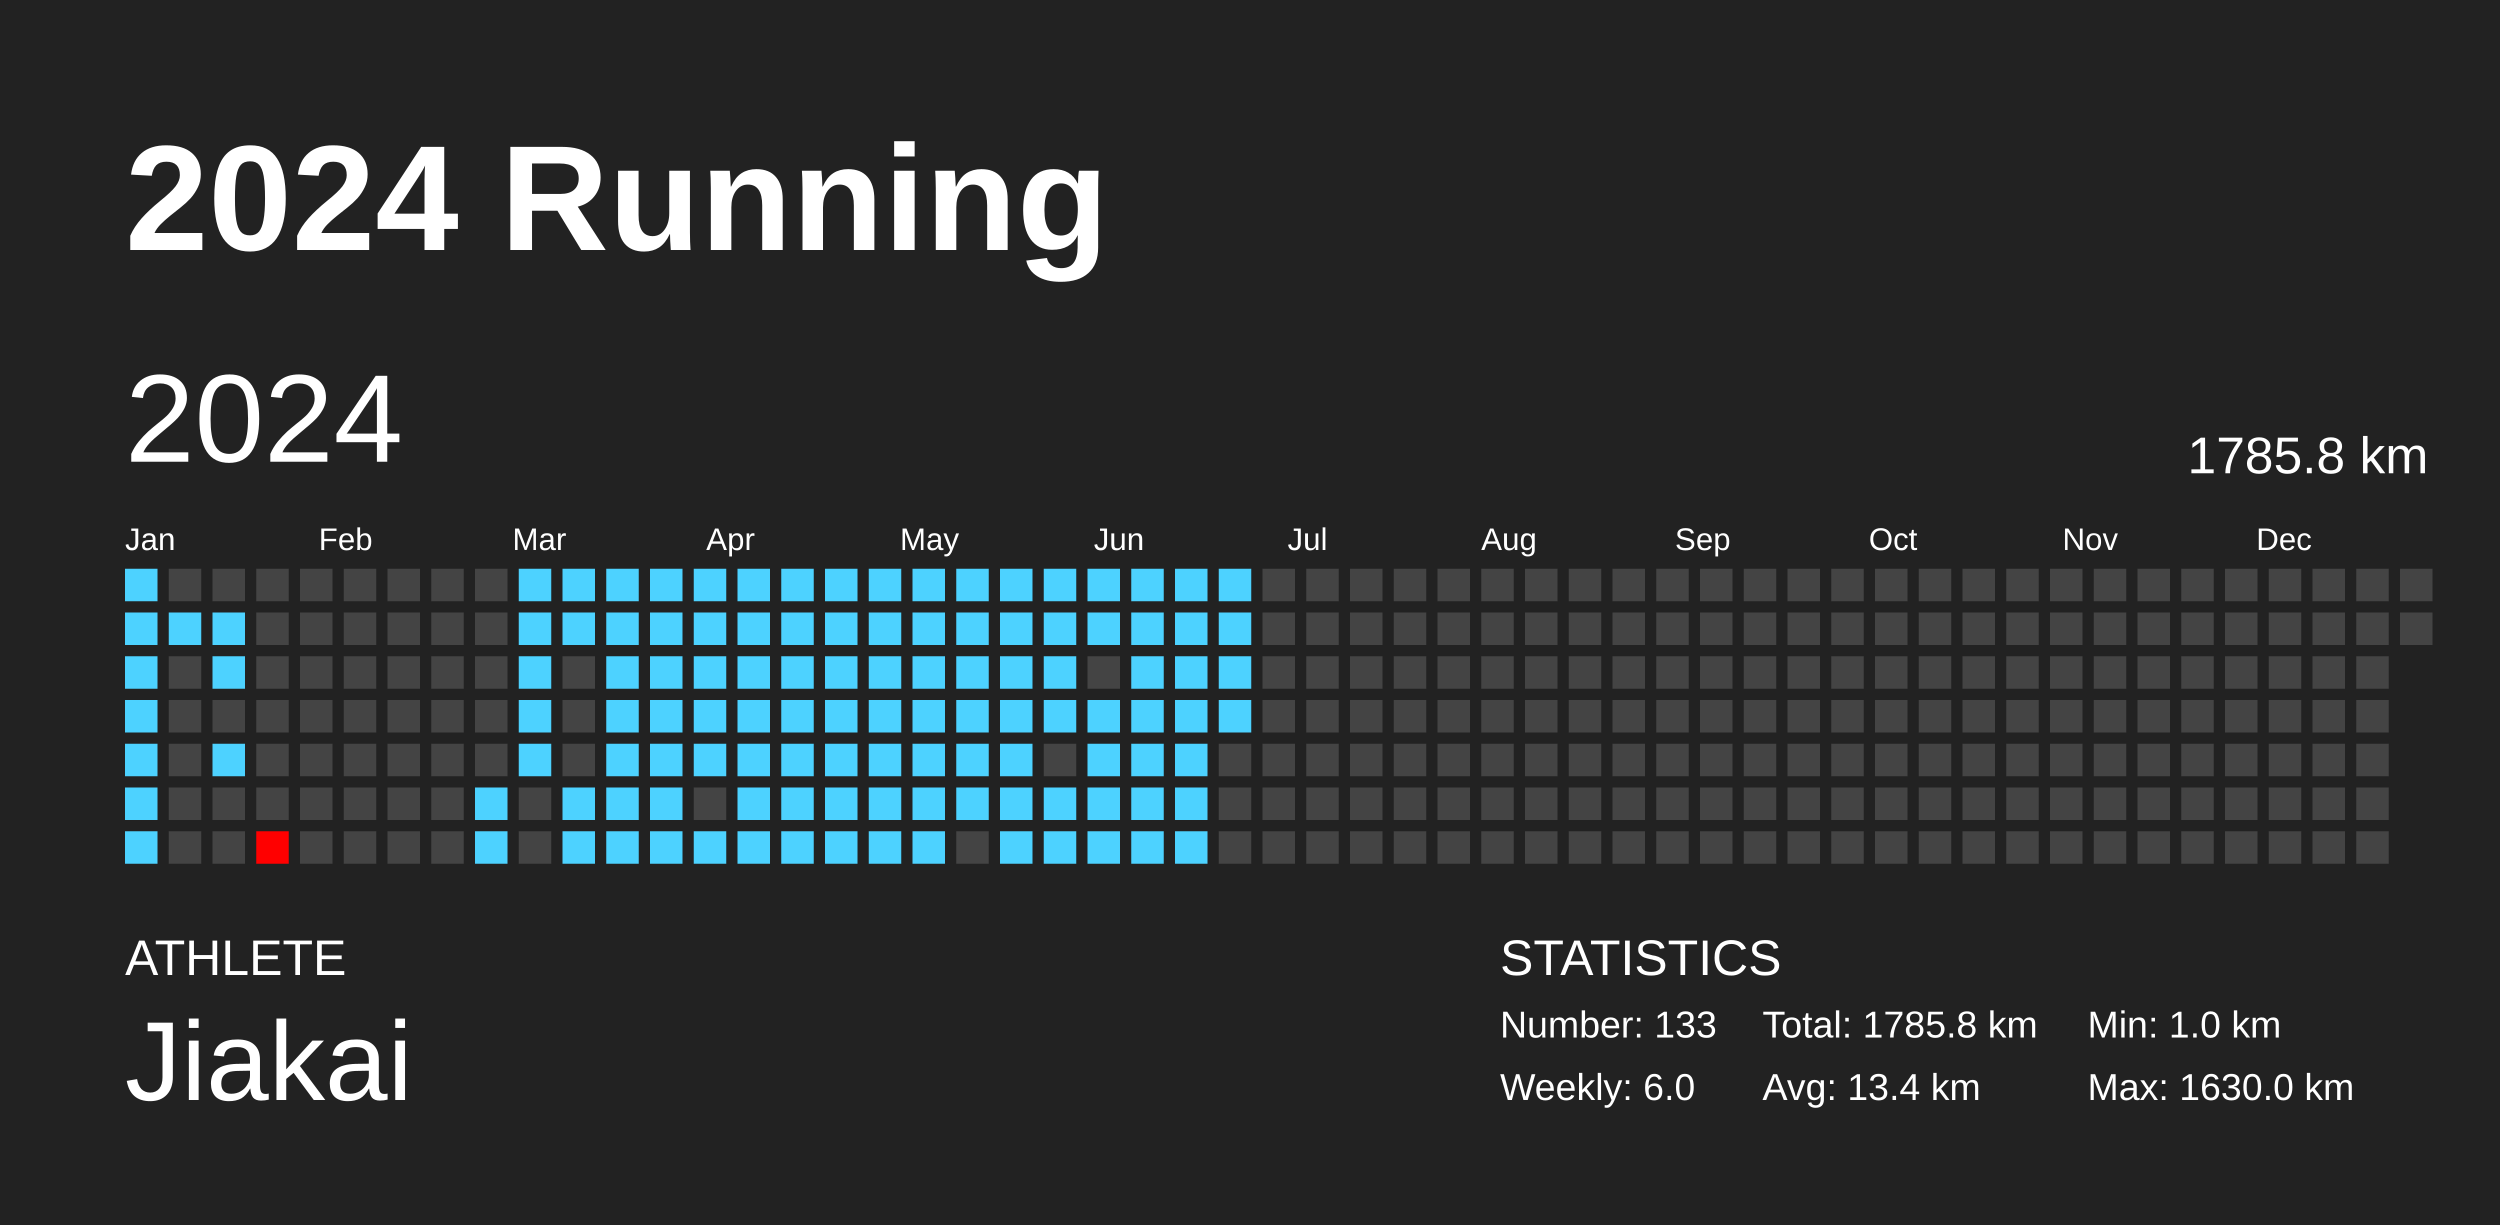
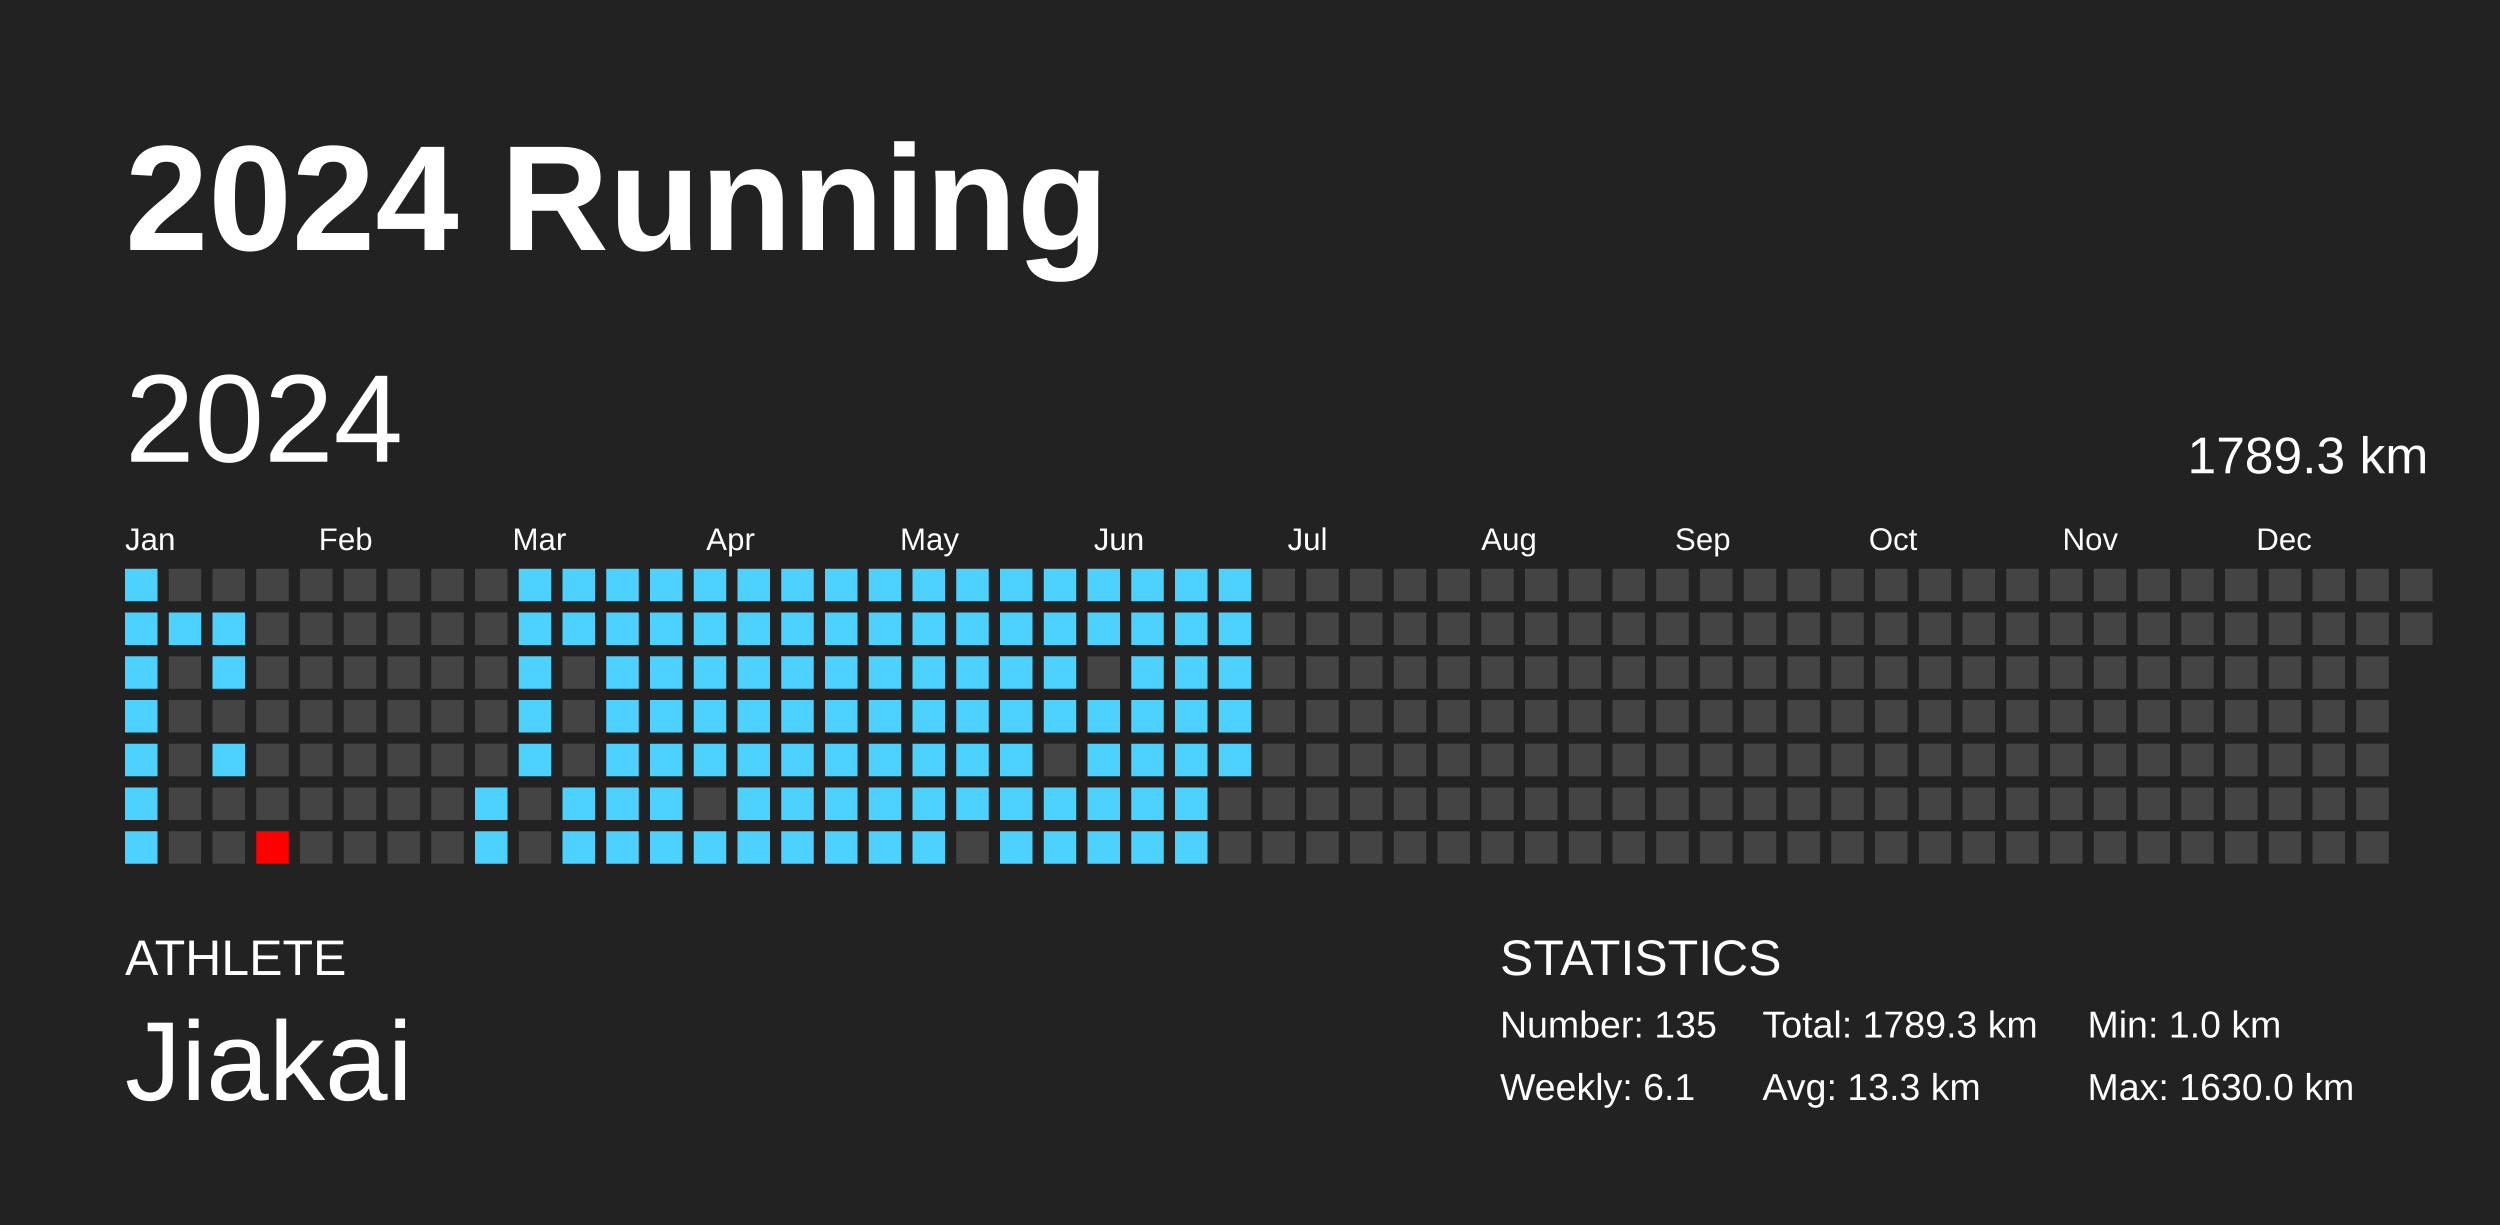
<svg xmlns="http://www.w3.org/2000/svg" baseProfile="full" height="98mm" version="1.1" viewBox="0,0,200,98" width="200mm">
  <defs />
  <rect fill="#222222" height="98" width="200" x="0" y="0" />
  <text fill="#FFFFFF" style="font-size:12px; font-family:Arial; font-weight:bold;" x="10" y="20">2024 Running</text>
  <text fill="#FFFFFF" style="font-size:4px; font-family:Arial" x="10" y="78">ATHLETE</text>
  <text fill="#FFFFFF" style="font-size:9px; font-family:Arial" x="10" y="88">Jiakai</text>
  <text fill="#FFFFFF" style="font-size:4px; font-family:Arial" x="120" y="78">STATISTICS</text>
-   <text fill="#FFFFFF" style="font-size:3px; font-family:Arial" x="120" y="83">Number: 133</text>
-   <text fill="#FFFFFF" style="font-size:3px; font-family:Arial" x="120" y="88">Weekly: 6.0</text>
-   <text fill="#FFFFFF" style="font-size:3px; font-family:Arial" x="141" y="83">Total: 1785.8 km</text>
-   <text fill="#FFFFFF" style="font-size:3px; font-family:Arial" x="141" y="88">Avg: 13.4 km</text>
+   <text fill="#FFFFFF" style="font-size:3px; font-family:Arial" x="120" y="83">Number: 135</text>
+   <text fill="#FFFFFF" style="font-size:3px; font-family:Arial" x="120" y="88">Weekly: 6.1</text>
+   <text fill="#FFFFFF" style="font-size:3px; font-family:Arial" x="141" y="83">Total: 1789.3 km</text>
+   <text fill="#FFFFFF" style="font-size:3px; font-family:Arial" x="141" y="88">Avg: 13.3 km</text>
  <text fill="#FFFFFF" style="font-size:3px; font-family:Arial" x="167" y="83">Min: 1.0 km</text>
  <text fill="#FFFFFF" style="font-size:3px; font-family:Arial" x="167" y="88">Max: 1630.0 km</text>
  <text dominant-baseline="hanging" fill="#FFFFFF" style="font-size:10.0px; font-family:Arial;" x="10" y="30">2024</text>
-   <text dominant-baseline="hanging" fill="#FFFFFF" style="font-size:4.125px; font-family:Arial;" x="175" y="35">1785.8 km</text>
+   <text dominant-baseline="hanging" fill="#FFFFFF" style="font-size:4.125px; font-family:Arial;" x="175" y="35">1789.3 km</text>
  <text fill="#FFFFFF" style="font-size:2.5px; font-family:Arial" x="10.0" y="44">Jan</text>
  <text fill="#FFFFFF" style="font-size:2.5px; font-family:Arial" x="25.5" y="44">Feb</text>
  <text fill="#FFFFFF" style="font-size:2.5px; font-family:Arial" x="41.0" y="44">Mar</text>
  <text fill="#FFFFFF" style="font-size:2.5px; font-family:Arial" x="56.5" y="44">Apr</text>
  <text fill="#FFFFFF" style="font-size:2.5px; font-family:Arial" x="72.0" y="44">May</text>
  <text fill="#FFFFFF" style="font-size:2.5px; font-family:Arial" x="87.5" y="44">Jun</text>
  <text fill="#FFFFFF" style="font-size:2.5px; font-family:Arial" x="103.0" y="44">Jul</text>
  <text fill="#FFFFFF" style="font-size:2.5px; font-family:Arial" x="118.5" y="44">Aug</text>
  <text fill="#FFFFFF" style="font-size:2.5px; font-family:Arial" x="134.0" y="44">Sep</text>
  <text fill="#FFFFFF" style="font-size:2.5px; font-family:Arial" x="149.5" y="44">Oct</text>
  <text fill="#FFFFFF" style="font-size:2.5px; font-family:Arial" x="165.0" y="44">Nov</text>
  <text fill="#FFFFFF" style="font-size:2.5px; font-family:Arial" x="180.5" y="44">Dec</text>
  <rect fill="#4dd2ff" height="2.6" width="2.6" x="10.0" y="45.5" />
  <rect fill="#4dd2ff" height="2.6" width="2.6" x="10.0" y="49.0" />
  <rect fill="#4dd2ff" height="2.6" width="2.6" x="10.0" y="52.5" />
  <rect fill="#4dd2ff" height="2.6" width="2.6" x="10.0" y="56.0" />
  <rect fill="#4dd2ff" height="2.6" width="2.6" x="10.0" y="59.5" />
  <rect fill="#4dd2ff" height="2.6" width="2.6" x="10.0" y="63.0" />
  <rect fill="#4dd2ff" height="2.6" width="2.6" x="10.0" y="66.5" />
  <rect fill="#444444" height="2.6" width="2.6" x="13.5" y="45.5" />
  <rect fill="#4dd2ff" height="2.6" width="2.6" x="13.5" y="49.0" />
  <rect fill="#444444" height="2.6" width="2.6" x="13.5" y="52.5" />
  <rect fill="#444444" height="2.6" width="2.6" x="13.5" y="56.0" />
  <rect fill="#444444" height="2.6" width="2.6" x="13.5" y="59.5" />
  <rect fill="#444444" height="2.6" width="2.6" x="13.5" y="63.0" />
  <rect fill="#444444" height="2.6" width="2.6" x="13.5" y="66.5" />
  <rect fill="#444444" height="2.6" width="2.6" x="17.0" y="45.5" />
  <rect fill="#4dd2ff" height="2.6" width="2.6" x="17.0" y="49.0" />
  <rect fill="#4dd2ff" height="2.6" width="2.6" x="17.0" y="52.5" />
  <rect fill="#444444" height="2.6" width="2.6" x="17.0" y="56.0" />
  <rect fill="#4dd2ff" height="2.6" width="2.6" x="17.0" y="59.5" />
  <rect fill="#444444" height="2.6" width="2.6" x="17.0" y="63.0" />
  <rect fill="#444444" height="2.6" width="2.6" x="17.0" y="66.5" />
  <rect fill="#444444" height="2.6" width="2.6" x="20.5" y="45.5" />
  <rect fill="#444444" height="2.6" width="2.6" x="20.5" y="49.0" />
  <rect fill="#444444" height="2.6" width="2.6" x="20.5" y="52.5" />
  <rect fill="#444444" height="2.6" width="2.6" x="20.5" y="56.0" />
  <rect fill="#444444" height="2.6" width="2.6" x="20.5" y="59.5" />
  <rect fill="#444444" height="2.6" width="2.6" x="20.5" y="63.0" />
  <rect fill="red" height="2.6" width="2.6" x="20.5" y="66.5" />
  <rect fill="#444444" height="2.6" width="2.6" x="24.0" y="45.5" />
  <rect fill="#444444" height="2.6" width="2.6" x="24.0" y="49.0" />
  <rect fill="#444444" height="2.6" width="2.6" x="24.0" y="52.5" />
  <rect fill="#444444" height="2.6" width="2.6" x="24.0" y="56.0" />
  <rect fill="#444444" height="2.6" width="2.6" x="24.0" y="59.5" />
  <rect fill="#444444" height="2.6" width="2.6" x="24.0" y="63.0" />
  <rect fill="#444444" height="2.6" width="2.6" x="24.0" y="66.5" />
  <rect fill="#444444" height="2.6" width="2.6" x="27.5" y="45.5" />
  <rect fill="#444444" height="2.6" width="2.6" x="27.5" y="49.0" />
  <rect fill="#444444" height="2.6" width="2.6" x="27.5" y="52.5" />
  <rect fill="#444444" height="2.6" width="2.6" x="27.5" y="56.0" />
  <rect fill="#444444" height="2.6" width="2.6" x="27.5" y="59.5" />
  <rect fill="#444444" height="2.6" width="2.6" x="27.5" y="63.0" />
  <rect fill="#444444" height="2.6" width="2.6" x="27.5" y="66.5" />
  <rect fill="#444444" height="2.6" width="2.6" x="31.0" y="45.5" />
  <rect fill="#444444" height="2.6" width="2.6" x="31.0" y="49.0" />
  <rect fill="#444444" height="2.6" width="2.6" x="31.0" y="52.5" />
  <rect fill="#444444" height="2.6" width="2.6" x="31.0" y="56.0" />
  <rect fill="#444444" height="2.6" width="2.6" x="31.0" y="59.5" />
  <rect fill="#444444" height="2.6" width="2.6" x="31.0" y="63.0" />
  <rect fill="#444444" height="2.6" width="2.6" x="31.0" y="66.5" />
  <rect fill="#444444" height="2.6" width="2.6" x="34.5" y="45.5" />
  <rect fill="#444444" height="2.6" width="2.6" x="34.5" y="49.0" />
  <rect fill="#444444" height="2.6" width="2.6" x="34.5" y="52.5" />
  <rect fill="#444444" height="2.6" width="2.6" x="34.5" y="56.0" />
  <rect fill="#444444" height="2.6" width="2.6" x="34.5" y="59.5" />
  <rect fill="#444444" height="2.6" width="2.6" x="34.5" y="63.0" />
  <rect fill="#444444" height="2.6" width="2.6" x="34.5" y="66.5" />
  <rect fill="#444444" height="2.6" width="2.6" x="38.0" y="45.5" />
  <rect fill="#444444" height="2.6" width="2.6" x="38.0" y="49.0" />
  <rect fill="#444444" height="2.6" width="2.6" x="38.0" y="52.5" />
  <rect fill="#444444" height="2.6" width="2.6" x="38.0" y="56.0" />
  <rect fill="#444444" height="2.6" width="2.6" x="38.0" y="59.5" />
  <rect fill="#4dd2ff" height="2.6" width="2.6" x="38.0" y="63.0" />
  <rect fill="#4dd2ff" height="2.6" width="2.6" x="38.0" y="66.5" />
  <rect fill="#4dd2ff" height="2.6" width="2.6" x="41.5" y="45.5" />
  <rect fill="#4dd2ff" height="2.6" width="2.6" x="41.5" y="49.0" />
  <rect fill="#4dd2ff" height="2.6" width="2.6" x="41.5" y="52.5" />
  <rect fill="#4dd2ff" height="2.6" width="2.6" x="41.5" y="56.0" />
  <rect fill="#4dd2ff" height="2.6" width="2.6" x="41.5" y="59.5" />
  <rect fill="#444444" height="2.6" width="2.6" x="41.5" y="63.0" />
  <rect fill="#444444" height="2.6" width="2.6" x="41.5" y="66.5" />
  <rect fill="#4dd2ff" height="2.6" width="2.6" x="45.0" y="45.5" />
  <rect fill="#4dd2ff" height="2.6" width="2.6" x="45.0" y="49.0" />
  <rect fill="#444444" height="2.6" width="2.6" x="45.0" y="52.5" />
  <rect fill="#444444" height="2.6" width="2.6" x="45.0" y="56.0" />
  <rect fill="#444444" height="2.6" width="2.6" x="45.0" y="59.5" />
  <rect fill="#4dd2ff" height="2.6" width="2.6" x="45.0" y="63.0" />
  <rect fill="#4dd2ff" height="2.6" width="2.6" x="45.0" y="66.5" />
  <rect fill="#4dd2ff" height="2.6" width="2.6" x="48.5" y="45.5" />
  <rect fill="#4dd2ff" height="2.6" width="2.6" x="48.5" y="49.0" />
  <rect fill="#4dd2ff" height="2.6" width="2.6" x="48.5" y="52.5" />
  <rect fill="#4dd2ff" height="2.6" width="2.6" x="48.5" y="56.0" />
  <rect fill="#4dd2ff" height="2.6" width="2.6" x="48.5" y="59.5" />
  <rect fill="#4dd2ff" height="2.6" width="2.6" x="48.5" y="63.0" />
  <rect fill="#4dd2ff" height="2.6" width="2.6" x="48.5" y="66.5" />
  <rect fill="#4dd2ff" height="2.6" width="2.6" x="52.0" y="45.5" />
  <rect fill="#4dd2ff" height="2.6" width="2.6" x="52.0" y="49.0" />
  <rect fill="#4dd2ff" height="2.6" width="2.6" x="52.0" y="52.5" />
  <rect fill="#4dd2ff" height="2.6" width="2.6" x="52.0" y="56.0" />
  <rect fill="#4dd2ff" height="2.6" width="2.6" x="52.0" y="59.5" />
  <rect fill="#4dd2ff" height="2.6" width="2.6" x="52.0" y="63.0" />
  <rect fill="#4dd2ff" height="2.6" width="2.6" x="52.0" y="66.5" />
  <rect fill="#4dd2ff" height="2.6" width="2.6" x="55.5" y="45.5" />
  <rect fill="#4dd2ff" height="2.6" width="2.6" x="55.5" y="49.0" />
  <rect fill="#4dd2ff" height="2.6" width="2.6" x="55.5" y="52.5" />
  <rect fill="#4dd2ff" height="2.6" width="2.6" x="55.5" y="56.0" />
  <rect fill="#4dd2ff" height="2.6" width="2.6" x="55.5" y="59.5" />
  <rect fill="#444444" height="2.6" width="2.6" x="55.5" y="63.0" />
  <rect fill="#4dd2ff" height="2.6" width="2.6" x="55.5" y="66.5" />
  <rect fill="#4dd2ff" height="2.6" width="2.6" x="59.0" y="45.5" />
  <rect fill="#4dd2ff" height="2.6" width="2.6" x="59.0" y="49.0" />
  <rect fill="#4dd2ff" height="2.6" width="2.6" x="59.0" y="52.5" />
  <rect fill="#4dd2ff" height="2.6" width="2.6" x="59.0" y="56.0" />
  <rect fill="#4dd2ff" height="2.6" width="2.6" x="59.0" y="59.5" />
  <rect fill="#4dd2ff" height="2.6" width="2.6" x="59.0" y="63.0" />
  <rect fill="#4dd2ff" height="2.6" width="2.6" x="59.0" y="66.5" />
  <rect fill="#4dd2ff" height="2.6" width="2.6" x="62.5" y="45.5" />
  <rect fill="#4dd2ff" height="2.6" width="2.6" x="62.5" y="49.0" />
  <rect fill="#4dd2ff" height="2.6" width="2.6" x="62.5" y="52.5" />
  <rect fill="#4dd2ff" height="2.6" width="2.6" x="62.5" y="56.0" />
  <rect fill="#4dd2ff" height="2.6" width="2.6" x="62.5" y="59.5" />
  <rect fill="#4dd2ff" height="2.6" width="2.6" x="62.5" y="63.0" />
  <rect fill="#4dd2ff" height="2.6" width="2.6" x="62.5" y="66.5" />
  <rect fill="#4dd2ff" height="2.6" width="2.6" x="66.0" y="45.5" />
  <rect fill="#4dd2ff" height="2.6" width="2.6" x="66.0" y="49.0" />
  <rect fill="#4dd2ff" height="2.6" width="2.6" x="66.0" y="52.5" />
  <rect fill="#4dd2ff" height="2.6" width="2.6" x="66.0" y="56.0" />
  <rect fill="#4dd2ff" height="2.6" width="2.6" x="66.0" y="59.5" />
  <rect fill="#4dd2ff" height="2.6" width="2.6" x="66.0" y="63.0" />
  <rect fill="#4dd2ff" height="2.6" width="2.6" x="66.0" y="66.5" />
  <rect fill="#4dd2ff" height="2.6" width="2.6" x="69.5" y="45.5" />
  <rect fill="#4dd2ff" height="2.6" width="2.6" x="69.5" y="49.0" />
  <rect fill="#4dd2ff" height="2.6" width="2.6" x="69.5" y="52.5" />
  <rect fill="#4dd2ff" height="2.6" width="2.6" x="69.5" y="56.0" />
  <rect fill="#4dd2ff" height="2.6" width="2.6" x="69.5" y="59.5" />
  <rect fill="#4dd2ff" height="2.6" width="2.6" x="69.5" y="63.0" />
  <rect fill="#4dd2ff" height="2.6" width="2.6" x="69.5" y="66.5" />
  <rect fill="#4dd2ff" height="2.6" width="2.6" x="73.0" y="45.5" />
  <rect fill="#4dd2ff" height="2.6" width="2.6" x="73.0" y="49.0" />
  <rect fill="#4dd2ff" height="2.6" width="2.6" x="73.0" y="52.5" />
  <rect fill="#4dd2ff" height="2.6" width="2.6" x="73.0" y="56.0" />
  <rect fill="#4dd2ff" height="2.6" width="2.6" x="73.0" y="59.5" />
  <rect fill="#4dd2ff" height="2.6" width="2.6" x="73.0" y="63.0" />
  <rect fill="#4dd2ff" height="2.6" width="2.6" x="73.0" y="66.5" />
  <rect fill="#4dd2ff" height="2.6" width="2.6" x="76.5" y="45.5" />
  <rect fill="#4dd2ff" height="2.6" width="2.6" x="76.5" y="49.0" />
  <rect fill="#4dd2ff" height="2.6" width="2.6" x="76.5" y="52.5" />
  <rect fill="#4dd2ff" height="2.6" width="2.6" x="76.5" y="56.0" />
  <rect fill="#4dd2ff" height="2.6" width="2.6" x="76.5" y="59.5" />
  <rect fill="#4dd2ff" height="2.6" width="2.6" x="76.5" y="63.0" />
  <rect fill="#444444" height="2.6" width="2.6" x="76.5" y="66.5" />
  <rect fill="#4dd2ff" height="2.6" width="2.6" x="80.0" y="45.5" />
  <rect fill="#4dd2ff" height="2.6" width="2.6" x="80.0" y="49.0" />
  <rect fill="#4dd2ff" height="2.6" width="2.6" x="80.0" y="52.5" />
  <rect fill="#4dd2ff" height="2.6" width="2.6" x="80.0" y="56.0" />
  <rect fill="#4dd2ff" height="2.6" width="2.6" x="80.0" y="59.5" />
  <rect fill="#4dd2ff" height="2.6" width="2.6" x="80.0" y="63.0" />
  <rect fill="#4dd2ff" height="2.6" width="2.6" x="80.0" y="66.5" />
  <rect fill="#4dd2ff" height="2.6" width="2.6" x="83.5" y="45.5" />
  <rect fill="#4dd2ff" height="2.6" width="2.6" x="83.5" y="49.0" />
  <rect fill="#4dd2ff" height="2.6" width="2.6" x="83.5" y="52.5" />
  <rect fill="#4dd2ff" height="2.6" width="2.6" x="83.5" y="56.0" />
  <rect fill="#444444" height="2.6" width="2.6" x="83.5" y="59.5" />
  <rect fill="#4dd2ff" height="2.6" width="2.6" x="83.5" y="63.0" />
  <rect fill="#4dd2ff" height="2.6" width="2.6" x="83.5" y="66.5" />
  <rect fill="#4dd2ff" height="2.6" width="2.6" x="87.0" y="45.5" />
  <rect fill="#4dd2ff" height="2.6" width="2.6" x="87.0" y="49.0" />
  <rect fill="#444444" height="2.6" width="2.6" x="87.0" y="52.5" />
  <rect fill="#4dd2ff" height="2.6" width="2.6" x="87.0" y="56.0" />
  <rect fill="#4dd2ff" height="2.6" width="2.6" x="87.0" y="59.5" />
  <rect fill="#4dd2ff" height="2.6" width="2.6" x="87.0" y="63.0" />
  <rect fill="#4dd2ff" height="2.6" width="2.6" x="87.0" y="66.5" />
  <rect fill="#4dd2ff" height="2.6" width="2.6" x="90.5" y="45.5" />
  <rect fill="#4dd2ff" height="2.6" width="2.6" x="90.5" y="49.0" />
  <rect fill="#4dd2ff" height="2.6" width="2.6" x="90.5" y="52.5" />
  <rect fill="#4dd2ff" height="2.6" width="2.6" x="90.5" y="56.0" />
  <rect fill="#4dd2ff" height="2.6" width="2.6" x="90.5" y="59.5" />
  <rect fill="#4dd2ff" height="2.6" width="2.6" x="90.5" y="63.0" />
  <rect fill="#4dd2ff" height="2.6" width="2.6" x="90.5" y="66.5" />
  <rect fill="#4dd2ff" height="2.6" width="2.6" x="94.0" y="45.5" />
  <rect fill="#4dd2ff" height="2.6" width="2.6" x="94.0" y="49.0" />
  <rect fill="#4dd2ff" height="2.6" width="2.6" x="94.0" y="52.5" />
  <rect fill="#4dd2ff" height="2.6" width="2.6" x="94.0" y="56.0" />
  <rect fill="#4dd2ff" height="2.6" width="2.6" x="94.0" y="59.5" />
  <rect fill="#4dd2ff" height="2.6" width="2.6" x="94.0" y="63.0" />
  <rect fill="#4dd2ff" height="2.6" width="2.6" x="94.0" y="66.5" />
  <rect fill="#4dd2ff" height="2.6" width="2.6" x="97.5" y="45.5" />
  <rect fill="#4dd2ff" height="2.6" width="2.6" x="97.5" y="49.0" />
  <rect fill="#4dd2ff" height="2.6" width="2.6" x="97.5" y="52.5" />
  <rect fill="#4dd2ff" height="2.6" width="2.6" x="97.5" y="56.0" />
-   <rect fill="#444444" height="2.6" width="2.6" x="97.5" y="59.5" />
+   <rect fill="#4dd2ff" height="2.6" width="2.6" x="97.5" y="59.5" />
  <rect fill="#444444" height="2.6" width="2.6" x="97.5" y="63.0" />
  <rect fill="#444444" height="2.6" width="2.6" x="97.5" y="66.5" />
  <rect fill="#444444" height="2.6" width="2.6" x="101.0" y="45.5" />
  <rect fill="#444444" height="2.6" width="2.6" x="101.0" y="49.0" />
  <rect fill="#444444" height="2.6" width="2.6" x="101.0" y="52.5" />
  <rect fill="#444444" height="2.6" width="2.6" x="101.0" y="56.0" />
  <rect fill="#444444" height="2.6" width="2.6" x="101.0" y="59.5" />
  <rect fill="#444444" height="2.6" width="2.6" x="101.0" y="63.0" />
  <rect fill="#444444" height="2.6" width="2.6" x="101.0" y="66.5" />
  <rect fill="#444444" height="2.6" width="2.6" x="104.5" y="45.5" />
  <rect fill="#444444" height="2.6" width="2.6" x="104.5" y="49.0" />
  <rect fill="#444444" height="2.6" width="2.6" x="104.5" y="52.5" />
  <rect fill="#444444" height="2.6" width="2.6" x="104.5" y="56.0" />
  <rect fill="#444444" height="2.6" width="2.6" x="104.5" y="59.5" />
  <rect fill="#444444" height="2.6" width="2.6" x="104.5" y="63.0" />
  <rect fill="#444444" height="2.6" width="2.6" x="104.5" y="66.5" />
  <rect fill="#444444" height="2.6" width="2.6" x="108.0" y="45.5" />
  <rect fill="#444444" height="2.6" width="2.6" x="108.0" y="49.0" />
  <rect fill="#444444" height="2.6" width="2.6" x="108.0" y="52.5" />
  <rect fill="#444444" height="2.6" width="2.6" x="108.0" y="56.0" />
  <rect fill="#444444" height="2.6" width="2.6" x="108.0" y="59.5" />
  <rect fill="#444444" height="2.6" width="2.6" x="108.0" y="63.0" />
  <rect fill="#444444" height="2.6" width="2.6" x="108.0" y="66.5" />
  <rect fill="#444444" height="2.6" width="2.6" x="111.5" y="45.5" />
  <rect fill="#444444" height="2.6" width="2.6" x="111.5" y="49.0" />
  <rect fill="#444444" height="2.6" width="2.6" x="111.5" y="52.5" />
  <rect fill="#444444" height="2.6" width="2.6" x="111.5" y="56.0" />
  <rect fill="#444444" height="2.6" width="2.6" x="111.5" y="59.5" />
  <rect fill="#444444" height="2.6" width="2.6" x="111.5" y="63.0" />
  <rect fill="#444444" height="2.6" width="2.6" x="111.5" y="66.5" />
  <rect fill="#444444" height="2.6" width="2.6" x="115.0" y="45.5" />
  <rect fill="#444444" height="2.6" width="2.6" x="115.0" y="49.0" />
  <rect fill="#444444" height="2.6" width="2.6" x="115.0" y="52.5" />
  <rect fill="#444444" height="2.6" width="2.6" x="115.0" y="56.0" />
  <rect fill="#444444" height="2.6" width="2.6" x="115.0" y="59.5" />
  <rect fill="#444444" height="2.6" width="2.6" x="115.0" y="63.0" />
  <rect fill="#444444" height="2.6" width="2.6" x="115.0" y="66.5" />
  <rect fill="#444444" height="2.6" width="2.6" x="118.5" y="45.5" />
  <rect fill="#444444" height="2.6" width="2.6" x="118.5" y="49.0" />
  <rect fill="#444444" height="2.6" width="2.6" x="118.5" y="52.5" />
  <rect fill="#444444" height="2.6" width="2.6" x="118.5" y="56.0" />
  <rect fill="#444444" height="2.6" width="2.6" x="118.5" y="59.5" />
  <rect fill="#444444" height="2.6" width="2.6" x="118.5" y="63.0" />
  <rect fill="#444444" height="2.6" width="2.6" x="118.5" y="66.5" />
  <rect fill="#444444" height="2.6" width="2.6" x="122.0" y="45.5" />
  <rect fill="#444444" height="2.6" width="2.6" x="122.0" y="49.0" />
  <rect fill="#444444" height="2.6" width="2.6" x="122.0" y="52.5" />
  <rect fill="#444444" height="2.6" width="2.6" x="122.0" y="56.0" />
  <rect fill="#444444" height="2.6" width="2.6" x="122.0" y="59.5" />
  <rect fill="#444444" height="2.6" width="2.6" x="122.0" y="63.0" />
  <rect fill="#444444" height="2.6" width="2.6" x="122.0" y="66.5" />
  <rect fill="#444444" height="2.6" width="2.6" x="125.5" y="45.5" />
  <rect fill="#444444" height="2.6" width="2.6" x="125.5" y="49.0" />
  <rect fill="#444444" height="2.6" width="2.6" x="125.5" y="52.5" />
  <rect fill="#444444" height="2.6" width="2.6" x="125.5" y="56.0" />
  <rect fill="#444444" height="2.6" width="2.6" x="125.5" y="59.5" />
  <rect fill="#444444" height="2.6" width="2.6" x="125.5" y="63.0" />
  <rect fill="#444444" height="2.6" width="2.6" x="125.5" y="66.5" />
  <rect fill="#444444" height="2.6" width="2.6" x="129.0" y="45.5" />
  <rect fill="#444444" height="2.6" width="2.6" x="129.0" y="49.0" />
  <rect fill="#444444" height="2.6" width="2.6" x="129.0" y="52.5" />
  <rect fill="#444444" height="2.6" width="2.6" x="129.0" y="56.0" />
  <rect fill="#444444" height="2.6" width="2.6" x="129.0" y="59.5" />
  <rect fill="#444444" height="2.6" width="2.6" x="129.0" y="63.0" />
  <rect fill="#444444" height="2.6" width="2.6" x="129.0" y="66.5" />
  <rect fill="#444444" height="2.6" width="2.6" x="132.5" y="45.5" />
  <rect fill="#444444" height="2.6" width="2.6" x="132.5" y="49.0" />
  <rect fill="#444444" height="2.6" width="2.6" x="132.5" y="52.5" />
  <rect fill="#444444" height="2.6" width="2.6" x="132.5" y="56.0" />
  <rect fill="#444444" height="2.6" width="2.6" x="132.5" y="59.5" />
  <rect fill="#444444" height="2.6" width="2.6" x="132.5" y="63.0" />
  <rect fill="#444444" height="2.6" width="2.6" x="132.5" y="66.5" />
  <rect fill="#444444" height="2.6" width="2.6" x="136.0" y="45.5" />
  <rect fill="#444444" height="2.6" width="2.6" x="136.0" y="49.0" />
  <rect fill="#444444" height="2.6" width="2.6" x="136.0" y="52.5" />
  <rect fill="#444444" height="2.6" width="2.6" x="136.0" y="56.0" />
  <rect fill="#444444" height="2.6" width="2.6" x="136.0" y="59.5" />
  <rect fill="#444444" height="2.6" width="2.6" x="136.0" y="63.0" />
  <rect fill="#444444" height="2.6" width="2.6" x="136.0" y="66.5" />
  <rect fill="#444444" height="2.6" width="2.6" x="139.5" y="45.5" />
  <rect fill="#444444" height="2.6" width="2.6" x="139.5" y="49.0" />
  <rect fill="#444444" height="2.6" width="2.6" x="139.5" y="52.5" />
  <rect fill="#444444" height="2.6" width="2.6" x="139.5" y="56.0" />
  <rect fill="#444444" height="2.6" width="2.6" x="139.5" y="59.5" />
  <rect fill="#444444" height="2.6" width="2.6" x="139.5" y="63.0" />
  <rect fill="#444444" height="2.6" width="2.6" x="139.5" y="66.5" />
  <rect fill="#444444" height="2.6" width="2.6" x="143.0" y="45.5" />
  <rect fill="#444444" height="2.6" width="2.6" x="143.0" y="49.0" />
  <rect fill="#444444" height="2.6" width="2.6" x="143.0" y="52.5" />
  <rect fill="#444444" height="2.6" width="2.6" x="143.0" y="56.0" />
  <rect fill="#444444" height="2.6" width="2.6" x="143.0" y="59.5" />
  <rect fill="#444444" height="2.6" width="2.6" x="143.0" y="63.0" />
  <rect fill="#444444" height="2.6" width="2.6" x="143.0" y="66.5" />
  <rect fill="#444444" height="2.6" width="2.6" x="146.5" y="45.5" />
  <rect fill="#444444" height="2.6" width="2.6" x="146.5" y="49.0" />
  <rect fill="#444444" height="2.6" width="2.6" x="146.5" y="52.5" />
  <rect fill="#444444" height="2.6" width="2.6" x="146.5" y="56.0" />
  <rect fill="#444444" height="2.6" width="2.6" x="146.5" y="59.5" />
  <rect fill="#444444" height="2.6" width="2.6" x="146.5" y="63.0" />
  <rect fill="#444444" height="2.6" width="2.6" x="146.5" y="66.5" />
  <rect fill="#444444" height="2.6" width="2.6" x="150.0" y="45.5" />
  <rect fill="#444444" height="2.6" width="2.6" x="150.0" y="49.0" />
  <rect fill="#444444" height="2.6" width="2.6" x="150.0" y="52.5" />
  <rect fill="#444444" height="2.6" width="2.6" x="150.0" y="56.0" />
  <rect fill="#444444" height="2.6" width="2.6" x="150.0" y="59.5" />
  <rect fill="#444444" height="2.6" width="2.6" x="150.0" y="63.0" />
  <rect fill="#444444" height="2.6" width="2.6" x="150.0" y="66.5" />
  <rect fill="#444444" height="2.6" width="2.6" x="153.5" y="45.5" />
  <rect fill="#444444" height="2.6" width="2.6" x="153.5" y="49.0" />
  <rect fill="#444444" height="2.6" width="2.6" x="153.5" y="52.5" />
  <rect fill="#444444" height="2.6" width="2.6" x="153.5" y="56.0" />
  <rect fill="#444444" height="2.6" width="2.6" x="153.5" y="59.5" />
  <rect fill="#444444" height="2.6" width="2.6" x="153.5" y="63.0" />
  <rect fill="#444444" height="2.6" width="2.6" x="153.5" y="66.5" />
  <rect fill="#444444" height="2.6" width="2.6" x="157.0" y="45.5" />
  <rect fill="#444444" height="2.6" width="2.6" x="157.0" y="49.0" />
  <rect fill="#444444" height="2.6" width="2.6" x="157.0" y="52.5" />
  <rect fill="#444444" height="2.6" width="2.6" x="157.0" y="56.0" />
  <rect fill="#444444" height="2.6" width="2.6" x="157.0" y="59.5" />
  <rect fill="#444444" height="2.6" width="2.6" x="157.0" y="63.0" />
  <rect fill="#444444" height="2.6" width="2.6" x="157.0" y="66.5" />
  <rect fill="#444444" height="2.6" width="2.6" x="160.5" y="45.5" />
  <rect fill="#444444" height="2.6" width="2.6" x="160.5" y="49.0" />
  <rect fill="#444444" height="2.6" width="2.6" x="160.5" y="52.5" />
  <rect fill="#444444" height="2.6" width="2.6" x="160.5" y="56.0" />
  <rect fill="#444444" height="2.6" width="2.6" x="160.5" y="59.5" />
  <rect fill="#444444" height="2.6" width="2.6" x="160.5" y="63.0" />
  <rect fill="#444444" height="2.6" width="2.6" x="160.5" y="66.5" />
  <rect fill="#444444" height="2.6" width="2.6" x="164.0" y="45.5" />
  <rect fill="#444444" height="2.6" width="2.6" x="164.0" y="49.0" />
  <rect fill="#444444" height="2.6" width="2.6" x="164.0" y="52.5" />
  <rect fill="#444444" height="2.6" width="2.6" x="164.0" y="56.0" />
  <rect fill="#444444" height="2.6" width="2.6" x="164.0" y="59.5" />
  <rect fill="#444444" height="2.6" width="2.6" x="164.0" y="63.0" />
  <rect fill="#444444" height="2.6" width="2.6" x="164.0" y="66.5" />
  <rect fill="#444444" height="2.6" width="2.6" x="167.5" y="45.5" />
  <rect fill="#444444" height="2.6" width="2.6" x="167.5" y="49.0" />
  <rect fill="#444444" height="2.6" width="2.6" x="167.5" y="52.5" />
  <rect fill="#444444" height="2.6" width="2.6" x="167.5" y="56.0" />
  <rect fill="#444444" height="2.6" width="2.6" x="167.5" y="59.5" />
  <rect fill="#444444" height="2.6" width="2.6" x="167.5" y="63.0" />
  <rect fill="#444444" height="2.6" width="2.6" x="167.5" y="66.5" />
  <rect fill="#444444" height="2.6" width="2.6" x="171.0" y="45.5" />
  <rect fill="#444444" height="2.6" width="2.6" x="171.0" y="49.0" />
  <rect fill="#444444" height="2.6" width="2.6" x="171.0" y="52.5" />
  <rect fill="#444444" height="2.6" width="2.6" x="171.0" y="56.0" />
  <rect fill="#444444" height="2.6" width="2.6" x="171.0" y="59.5" />
  <rect fill="#444444" height="2.6" width="2.6" x="171.0" y="63.0" />
  <rect fill="#444444" height="2.6" width="2.6" x="171.0" y="66.5" />
  <rect fill="#444444" height="2.6" width="2.6" x="174.5" y="45.5" />
  <rect fill="#444444" height="2.6" width="2.6" x="174.5" y="49.0" />
  <rect fill="#444444" height="2.6" width="2.6" x="174.5" y="52.5" />
  <rect fill="#444444" height="2.6" width="2.6" x="174.5" y="56.0" />
  <rect fill="#444444" height="2.6" width="2.6" x="174.5" y="59.5" />
  <rect fill="#444444" height="2.6" width="2.6" x="174.5" y="63.0" />
  <rect fill="#444444" height="2.6" width="2.6" x="174.5" y="66.5" />
  <rect fill="#444444" height="2.6" width="2.6" x="178.0" y="45.5" />
  <rect fill="#444444" height="2.6" width="2.6" x="178.0" y="49.0" />
  <rect fill="#444444" height="2.6" width="2.6" x="178.0" y="52.5" />
  <rect fill="#444444" height="2.6" width="2.6" x="178.0" y="56.0" />
  <rect fill="#444444" height="2.6" width="2.6" x="178.0" y="59.5" />
  <rect fill="#444444" height="2.6" width="2.6" x="178.0" y="63.0" />
  <rect fill="#444444" height="2.6" width="2.6" x="178.0" y="66.5" />
  <rect fill="#444444" height="2.6" width="2.6" x="181.5" y="45.5" />
  <rect fill="#444444" height="2.6" width="2.6" x="181.5" y="49.0" />
  <rect fill="#444444" height="2.6" width="2.6" x="181.5" y="52.5" />
  <rect fill="#444444" height="2.6" width="2.6" x="181.5" y="56.0" />
  <rect fill="#444444" height="2.6" width="2.6" x="181.5" y="59.5" />
  <rect fill="#444444" height="2.6" width="2.6" x="181.5" y="63.0" />
  <rect fill="#444444" height="2.6" width="2.6" x="181.5" y="66.5" />
  <rect fill="#444444" height="2.6" width="2.6" x="185.0" y="45.5" />
  <rect fill="#444444" height="2.6" width="2.6" x="185.0" y="49.0" />
  <rect fill="#444444" height="2.6" width="2.6" x="185.0" y="52.5" />
  <rect fill="#444444" height="2.6" width="2.6" x="185.0" y="56.0" />
  <rect fill="#444444" height="2.6" width="2.6" x="185.0" y="59.5" />
  <rect fill="#444444" height="2.6" width="2.6" x="185.0" y="63.0" />
  <rect fill="#444444" height="2.6" width="2.6" x="185.0" y="66.5" />
  <rect fill="#444444" height="2.6" width="2.6" x="188.5" y="45.5" />
  <rect fill="#444444" height="2.6" width="2.6" x="188.5" y="49.0" />
  <rect fill="#444444" height="2.6" width="2.6" x="188.5" y="52.5" />
  <rect fill="#444444" height="2.6" width="2.6" x="188.5" y="56.0" />
  <rect fill="#444444" height="2.6" width="2.6" x="188.5" y="59.5" />
  <rect fill="#444444" height="2.6" width="2.6" x="188.5" y="63.0" />
  <rect fill="#444444" height="2.6" width="2.6" x="188.5" y="66.5" />
  <rect fill="#444444" height="2.6" width="2.6" x="192.0" y="45.5" />
  <rect fill="#444444" height="2.6" width="2.6" x="192.0" y="49.0" />
</svg>
